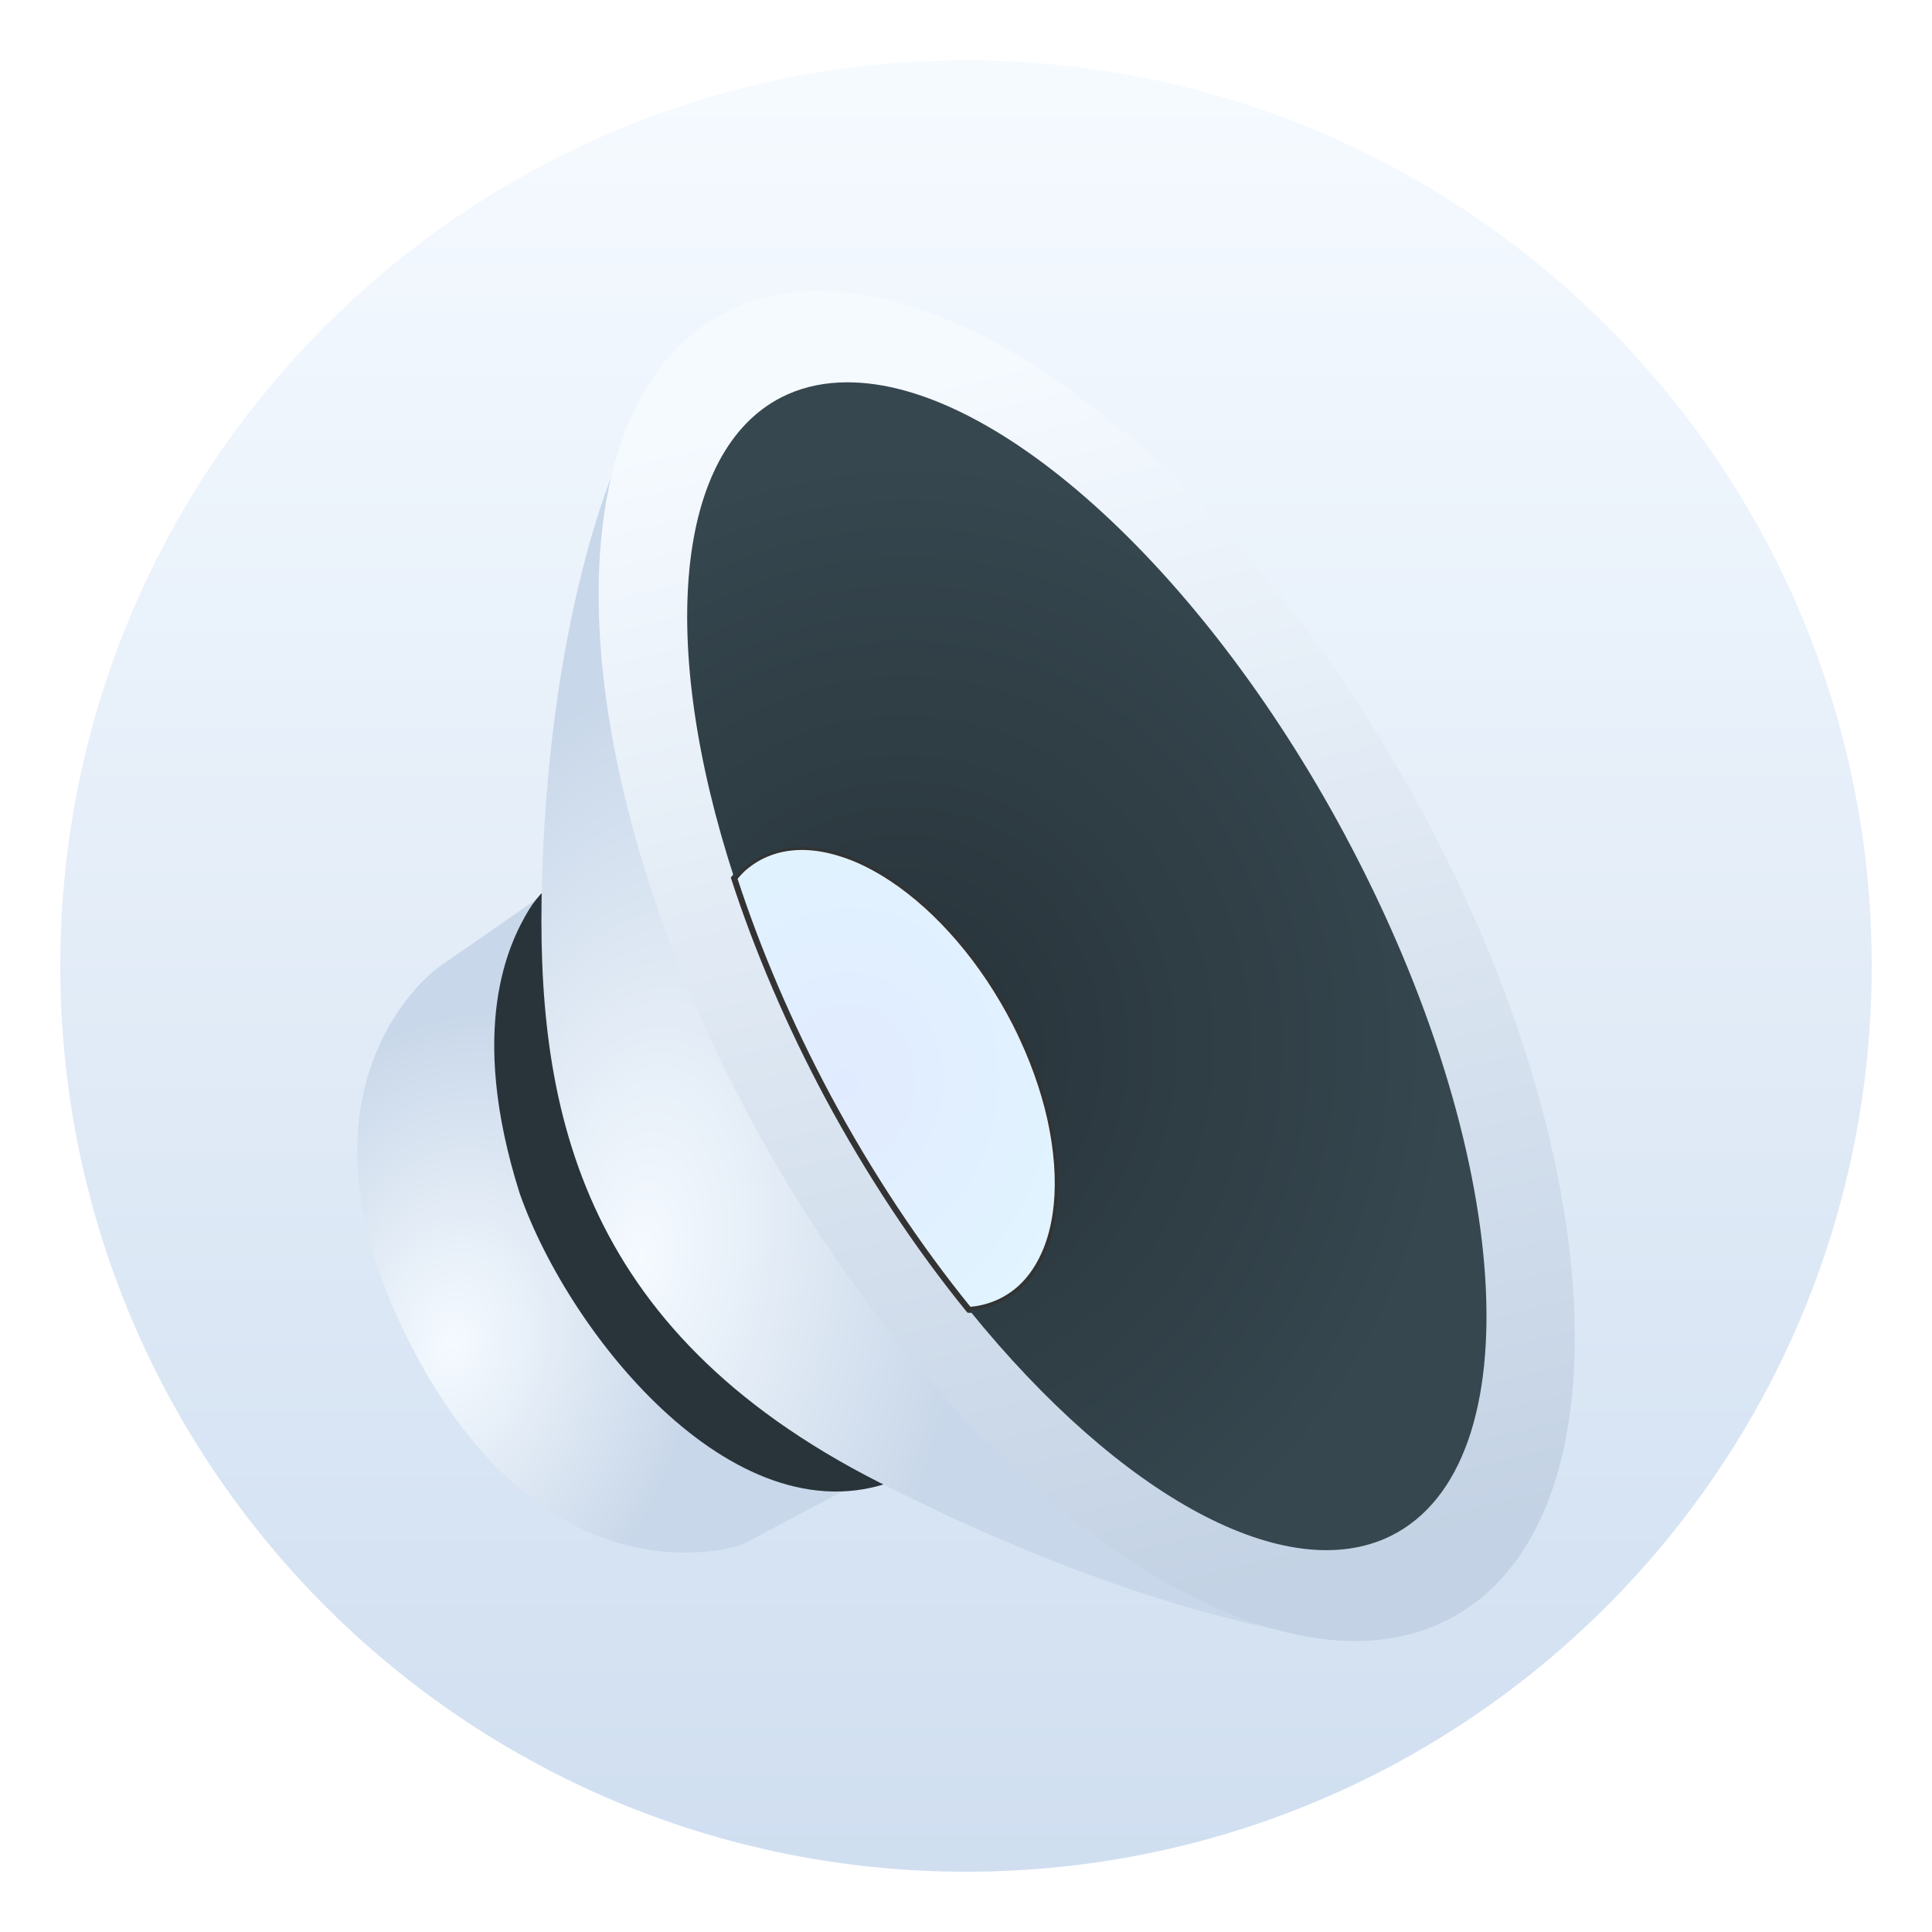
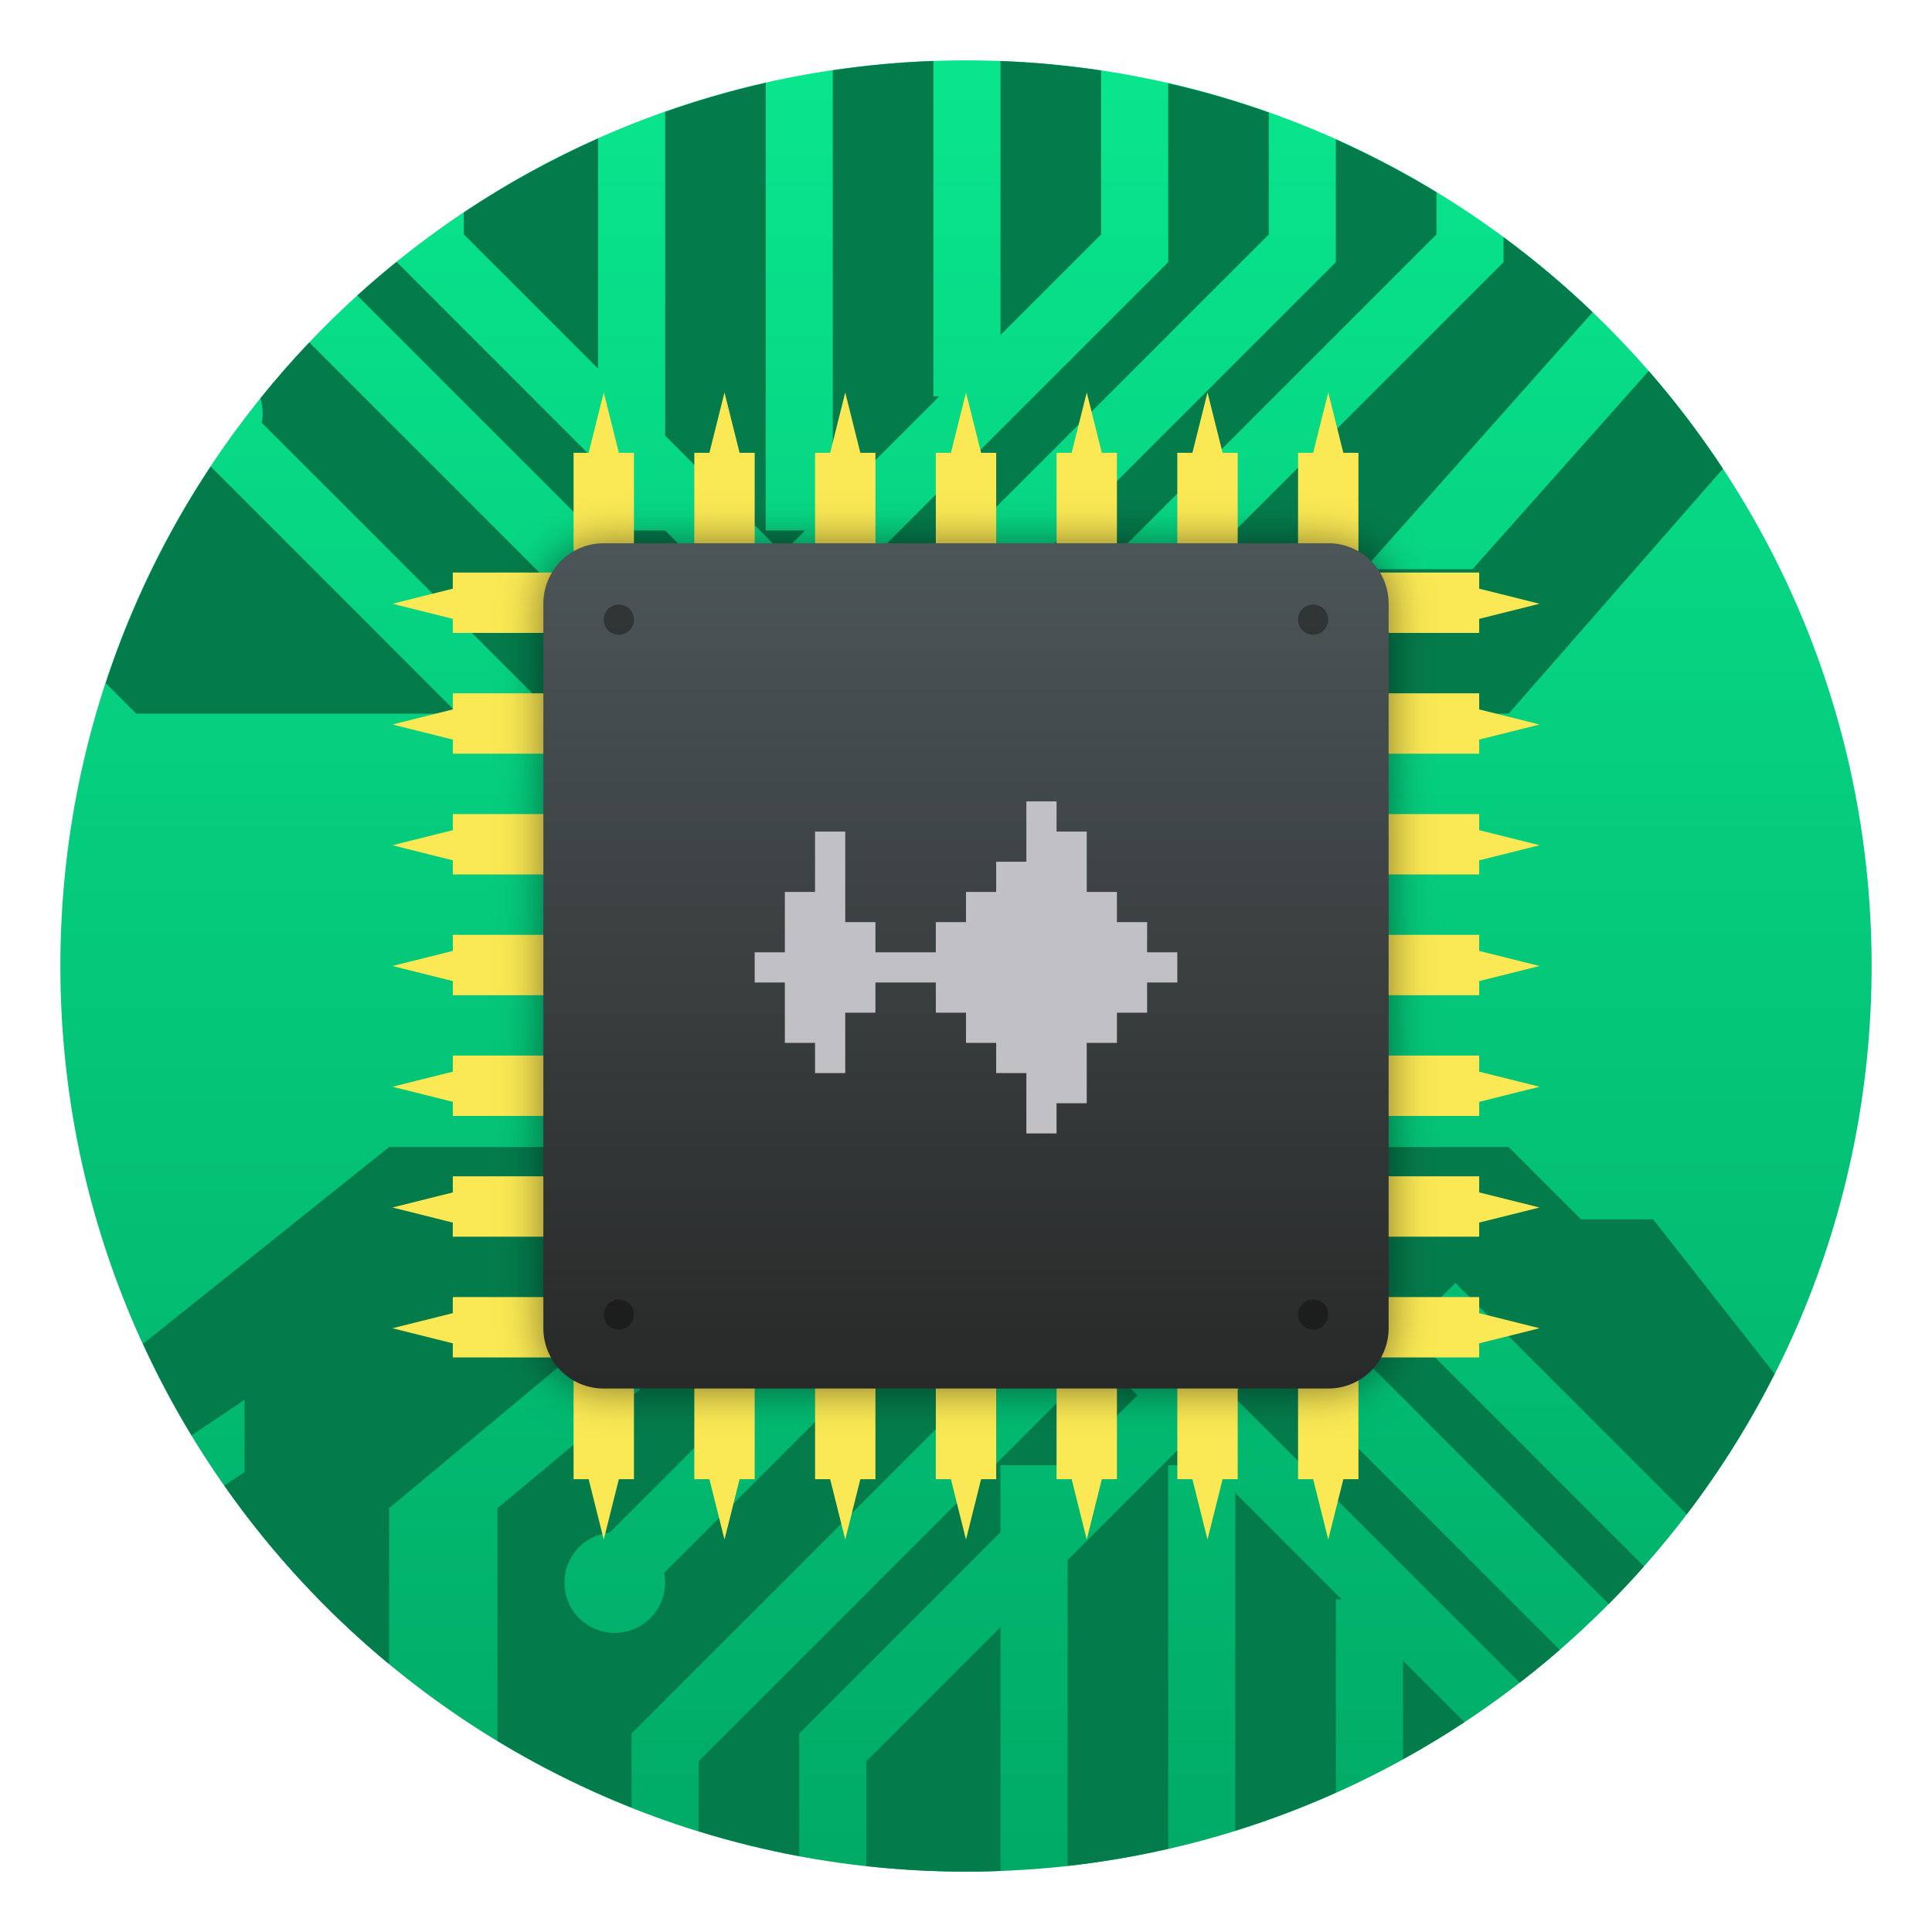
- <svg xmlns="http://www.w3.org/2000/svg" width="64" height="64" version="1.1" viewBox="0 0 16.933 16.933">
+ <svg xmlns="http://www.w3.org/2000/svg" width="64" height="64" version="1.1">
  <defs>
-     <linearGradient id="a-3-5" x1="32" x2="32" y1="2" y2="62" gradientTransform="matrix(.26459 0 0 .26459 .52032 1.0695)" gradientUnits="userSpaceOnUse">
-       <stop stop-color="#f5faff" offset="0" />
-       <stop stop-color="#cfdef0" offset="1" />
+     <filter id="f" x="-.06" y="-.06" width="1.12" height="1.12" color-interpolation-filters="sRGB">
+       <feGaussianBlur stdDeviation="0.185" />
+     </filter>
+     <linearGradient id="linearGradient1049" x1="8.467" x2="8.467" y1="284.83" y2="292.24" gradientTransform="matrix(3.7796,0,0,3.7796,375.1,-633.14)" gradientUnits="userSpaceOnUse">
+       <stop stop-color="#4c5557" offset="0" />
+       <stop stop-color="#282929" offset="1" />
    </linearGradient>
-     <radialGradient id="c" cx="403.36" cy="328" r="33.477" gradientTransform="matrix(.062993 .01393 -.018122 .086759 -15.049 -21.439)" gradientUnits="userSpaceOnUse">
-       <stop stop-color="#f5faff" offset="0" />
-       <stop stop-color="#c8d7e9" offset="1" />
-     </radialGradient>
-     <radialGradient id="b-56" cx="426.87" cy="312.58" r="50.458" gradientTransform="matrix(.056977 .0091686 -.015567 .10242 -13.386 -24.057)" gradientUnits="userSpaceOnUse">
-       <stop stop-color="#f5faff" offset="0" />
-       <stop stop-color="#c8d7e9" offset="1" />
-     </radialGradient>
-     <linearGradient id="f" x1="422.66" x2="567.48" y1="-296.76" y2="-251.7" gradientTransform="matrix(.07189 0 0 .070916 -22.169 15.108)" gradientUnits="userSpaceOnUse">
-       <stop stop-color="#f5faff" offset="0" />
-       <stop stop-color="#c3d2e4" offset="1" />
+     <linearGradient id="linearGradient921" x1="32.299" x2="32.299" y1="62.254" y2="2.503" gradientUnits="userSpaceOnUse">
+       <stop stop-color="#0a6" offset="0" />
+       <stop stop-color="#09e58d" offset="1" />
    </linearGradient>
-     <radialGradient id="d" cx="451.89" cy="300.02" r="20.151" gradientTransform="matrix(.1199 .019643 -.021326 .13781 -39.924 -39.871)" gradientUnits="userSpaceOnUse">
-       <stop stop-color="#e1ebff" offset="0" />
-       <stop stop-color="#e1f5ff" offset="1" />
-     </radialGradient>
-     <radialGradient id="e" cx="399.85" cy="191.95" r="49.762" gradientTransform="matrix(.095601 .021309 -.021612 .10265 -25.748 -18.142)" gradientUnits="userSpaceOnUse">
-       <stop stop-color="#273238" offset="0" />
-       <stop stop-color="#36474f" offset="1" />
-     </radialGradient>
  </defs>
-   <g transform="translate(-.45345 -.85436)">
-     <circle cx="8.92" cy="9.321" r="7.938" fill="url(#a-3-5)" image-rendering="optimizeSpeed" stroke-width=".265" style="paint-order:stroke markers fill" />
-     <g stroke-width=".777">
-       <path d="m5.464 8.521-1.174 0.816s-1.381 0.99-0.278 3.222c1.212 2.454 2.946 1.833 2.946 1.833l1.339-0.71z" fill="url(#c)" />
-       <path d="m5.502 8.48s-0.252 0.079-0.417 0.355c-0.165 0.276-0.54 1.019-0.076 2.481 0.444 1.262 1.93 3.09 3.337 2.495 0.144-0.138-2.843-5.331-2.843-5.331z" fill="#28343a" />
-       <path d="m5.935 4.775c-0.017-0.036-0.66 1.314-0.731 3.789-0.056 1.946 0.295 3.934 2.956 5.283 2.594 1.316 4.141 1.388 4.141 1.388z" fill="url(#b-56)" />
+   <circle cx="32" cy="32" r="30" fill="url(#linearGradient921)" stroke-linecap="round" stroke-width="2.074" />
+   <path d="m30.92 2.019a30 30 0 0 0-3.332 0.309v14.326l3.523-3.523h-0.191zm2.223 0.002v9.076l3.332-3.332v-5.43a30 30 0 0 0-3.332-0.314zm-7.777 0.721a30 30 0 0 0-3.332 0.963v10.727l3.889 3.889 0.744-0.748h-1.301zm13.332 0.016v5.928l-11.205 11.205 1.205 1.207 13.332-13.332v-4.039a30 30 0 0 0-3.332-0.969zm-18.887 1.83a30 30 0 0 0-4.445 2.447v0.73l4.445 4.445zm24.441 0.029v4.068l-14.928 14.928-0.627-0.629-0.627 0.629-2.148-2.15-2.152 2.15-0.627-0.629-0.627 0.629-12.27-12.27a30 30 0 0 0-1.619 1.85 1.667 1.667 0 0 1 0.074 0.492 1.667 1.667 0 0 1-0.031 0.318l9.637 9.637h31.67l7.096-8.111a30 30 0 0 0-2.457-3.24l-5.836 6.566h-3.588l7.566-8.514a30 30 0 0 0-2.951-2.484v0.828l-14.928 14.928-1.57-1.572 14.275-14.275v-1.398a30 30 0 0 0-3.332-1.75zm-31.105 4.049a30 30 0 0 0-1.312 1.123l11.309 11.309 1.207-1.207-2.316-2.318h-2.223v-2.219l-6.664-6.668zm-6.168 6.787a30 30 0 0 0-3.478 7.176l1.012 1.012h10.652zm5.91 22.545-8.15 6.519a30 30 0 0 0 1.605 3.029l1.758-1.174v2.393l-0.672 0.447a30 30 0 0 0 5.459 5.912v-5.162l7.178-5.982h3.588l-7.176 5.982v7.709a30 30 0 0 0 4.441 2.205v-2.451l14.928-14.928 0.627 0.627 0.629-0.627 2.148 2.15 2.15-2.15 0.627 0.627 0.629-0.627 10.633 10.635a30 30 0 0 0 1.168-1.244l-7.818-7.82 1.572-1.57 7.664 7.664a30 30 0 0 0 2.908-4.652l-4.023-5.119h-2.391l-2.394-2.393h-14.391l0.262 0.262-13.848 13.846a1.667 1.667 0 0 1 0.033 0.318 1.667 1.667 0 0 1-1.668 1.668 1.667 1.667 0 0 1-1.668-1.668 1.667 1.667 0 0 1 1.5-1.656l12.77-12.77zm23.586 7.016-13.332 13.332v2.316a30 30 0 0 0 3.332 0.824v-4.061l6.668-6.668v-2.219h2.223l2.314-2.318zm5.555 0-1.207 1.207 9.52 9.518a30 30 0 0 0 1.326-1.086zm-2.777 2.777-3.887 3.889v10.131a30 30 0 0 0 3.332-0.568v-12.705h1.301zm1.668 1.666v11.186a30 30 0 0 0 3.332-1.26v-6.402h0.191zm-7.777 4.443-4.445 4.445v3.471a30 30 0 0 0 3.303 0.184h0.145a30 30 0 0 0 0.998-0.023zm13.332 1.113v3.262a30 30 0 0 0 2.035-1.227z" fill="#047b4b" stroke-width="1.091" />
+   <path d="m20 13-0.5 2h-0.5v3.967h-4v0.533l-2 0.5 2 0.5v0.467h4v2h-4v0.533l-2 0.5 2 0.5v0.467h4v2h-4v0.533l-2 0.5 2 0.5v0.467h4v2h-4v0.533l-2 0.5 2 0.5v0.467h4v2h-4v0.533l-2 0.5 2 0.5v0.467h4v2h-4v0.533l-2 0.5 2 0.5v0.467h4v2h-4v0.533l-2 0.5 2 0.5v0.467h4v4.033h0.5l0.5 2 0.5-2h0.5v-4.033h2v4.033h0.5l0.5 2 0.5-2h0.5v-4.033h2v4.033h0.5l0.5 2 0.5-2h0.5v-4.033h2v4.033h0.5l0.5 2 0.5-2h0.5v-4.033h2v4.033h0.5l0.5 2 0.5-2h0.5v-4.033h2v4.033h0.5l0.5 2 0.5-2h0.5v-4.033h2v4.033h0.5l0.5 2 0.5-2h0.5v-4.033h4v-0.467l2-0.5-2-0.5v-0.533h-4v-2h4v-0.467l2-0.5-2-0.5v-0.533h-4v-2h4v-0.467l2-0.5-2-0.5v-0.533h-4v-2h4v-0.467l2-0.5-2-0.5v-0.533h-4v-2h4v-0.467l2-0.5-2-0.5v-0.533h-4v-2h4v-0.467l2-0.5-2-0.5v-0.533h-4v-2h4v-0.467l2-0.5-2-0.5v-0.533h-4v-3.967h-0.5l-0.5-2-0.5 2h-0.5v3.967h-2v-3.967h-0.5l-0.5-2-0.5 2h-0.5v3.967h-2v-3.967h-0.5l-0.5-2-0.5 2h-0.5v3.967h-2v-3.967h-0.5l-0.5-2-0.5 2h-0.5v3.967h-2v-3.967h-0.5l-0.5-2-0.5 2h-0.5v3.967h-2v-3.967h-0.5l-0.5-2-0.5 2h-0.5v3.967h-2v-3.967h-0.5zm1 7.967h2v2h-2zm4 0h2v2h-2zm4 0h2v2h-2zm4 0h2v2h-2zm4 0h2v2h-2zm4 0h2v2h-2zm-20 4h2v2h-2zm4 0h2v2h-2zm4 0h2v2h-2zm4 0h2v2h-2zm4 0h2v2h-2zm4 0h2v2h-2zm-20 4h2v2h-2zm4 0h2v2h-2zm4 0h2v2h-2zm4 0h2v2h-2zm4 0h2v2h-2zm4 0h2v2h-2zm-20 4h2v2h-2zm4 0h2v2h-2zm4 0h2v2h-2zm4 0h2v2h-2zm4 0h2v2h-2zm4 0h2v2h-2zm-20 4h2v2h-2zm4 0h2v2h-2zm4 0h2v2h-2zm4 0h2v2h-2zm4 0h2v2h-2zm4 0h2v2h-2zm-20 4h2v2h-2zm4 0h2v2h-2zm4 0h2v2h-2zm4 0h2v2h-2zm4 0h2v2h-2zm4 0h2v2h-2z" fill="#fae854" />
+   <g transform="translate(-7.3604 .046387)">
+     <g transform="translate(-367.74 -425.45)" fill-rule="evenodd">
+       <path transform="matrix(3.7796,0,0,3.7796,375.1,-633.14)" d="m5.292 284.83h6.35c0.293 0 0.529 0.236 0.529 0.529v6.35c0 0.293-0.236 0.529-0.529 0.529h-6.35c-0.293 0-0.529-0.236-0.529-0.529v-6.35c0-0.293 0.236-0.529 0.529-0.529z" filter="url(#f)" opacity=".5" />
+       <g stroke-width="3.78">
+         <path d="m395.1 443.4h24c1.108 0 2 0.892 2 2v24c0 1.108-0.892 2-2 2h-24c-1.108 0-2-0.892-2-2v-24c0-1.108 0.892-2 2-2z" fill="url(#linearGradient1049)" />
+         <path d="m396.1 445.93a0.5 0.5 0 0 1-0.5 0.5 0.5 0.5 0 0 1-0.5-0.5 0.5 0.5 0 0 1 0.5-0.5 0.5 0.5 0 0 1 0.5 0.5" opacity=".35" style="paint-order:stroke fill markers" />
+         <path d="m419.1 445.93a0.5 0.5 0 0 1-0.5 0.5 0.5 0.5 0 0 1-0.5-0.5 0.5 0.5 0 0 1 0.5-0.5 0.5 0.5 0 0 1 0.5 0.5" opacity=".35" style="paint-order:stroke fill markers" />
+         <path d="m396.1 468.95a0.5 0.5 0 0 1-0.5 0.5 0.5 0.5 0 0 1-0.5-0.5 0.5 0.5 0 0 1 0.5-0.5 0.5 0.5 0 0 1 0.5 0.5" opacity=".35" style="paint-order:stroke fill markers" />
+         <path d="m419.1 468.95a0.5 0.5 0 0 1-0.5 0.5 0.5 0.5 0 0 1-0.5-0.5 0.5 0.5 0 0 1 0.5-0.5 0.5 0.5 0 0 1 0.5 0.5" opacity=".35" style="paint-order:stroke fill markers" />
+       </g>
    </g>
-     <g fill-rule="evenodd">
-       <ellipse transform="matrix(.49976 .86617 -.85339 .52128 0 0)" cx="13.159" cy="-3.986" rx="6.547" ry="3.229" fill="url(#f)" stroke-width=".777" />
-       <path d="m8.946 12.334a2.216 1.264 60.752 0 0 0.029-0.001 2.216 1.264 60.752 0 0 0.128-0.025 2.216 1.264 60.752 0 0 0.085-0.03 2.216 1.264 60.752 0 0 0.112-0.059 2.216 1.264 60.752 0 0 0.101-0.078 2.216 1.264 60.752 0 0 0.088-0.096 2.216 1.264 60.752 0 0 0.075-0.114 2.216 1.264 60.752 0 0 0.062-0.13 2.216 1.264 60.752 0 0 0.047-0.145 2.216 1.264 60.752 0 0 0.032-0.158 2.216 1.264 60.752 0 0 0.017-0.17 2.216 1.264 60.752 0 0 0.001-0.18 2.216 1.264 60.752 0 0-0.014-0.189 2.216 1.264 60.752 0 0-0.029-0.195 2.216 1.264 60.752 0 0-0.044-0.2 2.216 1.264 60.752 0 0-0.059-0.202 2.216 1.264 60.752 0 0-0.073-0.203 2.216 1.264 60.752 0 0-0.086-0.201 2.216 1.264 60.752 0 0-0.068-0.141 2.216 1.264 60.752 0 0-0.107-0.194 2.216 1.264 60.752 0 0-0.117-0.187 2.216 1.264 60.752 0 0-0.127-0.179 2.216 1.264 60.752 0 0-0.135-0.168 2.216 1.264 60.752 0 0-0.142-0.156 2.216 1.264 60.752 0 0-0.147-0.142 2.216 1.264 60.752 0 0-0.151-0.127 2.216 1.264 60.752 0 0-0.154-0.111 2.216 1.264 60.752 0 0-0.154-0.093 2.216 1.264 60.752 0 0-0.154-0.075 2.216 1.264 60.752 0 0-0.152-0.055 2.216 1.264 60.752 0 0-0.148-0.036 2.216 1.264 60.752 0 0-0.143-0.016 2.216 1.264 60.752 0 0-0.136 0.005 2.216 1.264 60.752 0 0-0.128 0.025 2.216 1.264 60.752 0 0-0.085 0.03 2.216 1.264 60.752 0 0-0.112 0.059 2.216 1.264 60.752 0 0-0.101 0.078 2.216 1.264 60.752 0 0-0.069 0.076 5.66 2.538 61.483 0 0 0.821 1.914 5.66 2.538 61.483 0 0 1.236 1.868z" fill="url(#d)" stroke="#333" stroke-width=".053" />
-       <path d="m7.806 4.207a5.66 2.538 61.483 0 0-0.503 0.129 5.66 2.538 61.483 0 0-0.413 4.217 2.216 1.264 60.752 0 1 0.069-0.076 2.216 1.264 60.752 0 1 0.101-0.078 2.216 1.264 60.752 0 1 0.112-0.059 2.216 1.264 60.752 0 1 0.085-0.03 2.216 1.264 60.752 0 1 0.128-0.025 2.216 1.264 60.752 0 1 0.136-0.005 2.216 1.264 60.752 0 1 0.143 0.016 2.216 1.264 60.752 0 1 0.148 0.036 2.216 1.264 60.752 0 1 0.152 0.055 2.216 1.264 60.752 0 1 0.154 0.075 2.216 1.264 60.752 0 1 0.154 0.093 2.216 1.264 60.752 0 1 0.154 0.111 2.216 1.264 60.752 0 1 0.151 0.127 2.216 1.264 60.752 0 1 0.147 0.142 2.216 1.264 60.752 0 1 0.142 0.156 2.216 1.264 60.752 0 1 0.135 0.168 2.216 1.264 60.752 0 1 0.127 0.179 2.216 1.264 60.752 0 1 0.117 0.187 2.216 1.264 60.752 0 1 0.107 0.194 2.216 1.264 60.752 0 1 0.068 0.141 2.216 1.264 60.752 0 1 0.086 0.201 2.216 1.264 60.752 0 1 0.073 0.203 2.216 1.264 60.752 0 1 0.059 0.202 2.216 1.264 60.752 0 1 0.044 0.2 2.216 1.264 60.752 0 1 0.029 0.195 2.216 1.264 60.752 0 1 0.014 0.189 2.216 1.264 60.752 0 1-0.001 0.18 2.216 1.264 60.752 0 1-0.017 0.17 2.216 1.264 60.752 0 1-0.032 0.158 2.216 1.264 60.752 0 1-0.047 0.145 2.216 1.264 60.752 0 1-0.062 0.13 2.216 1.264 60.752 0 1-0.075 0.114 2.216 1.264 60.752 0 1-0.088 0.096 2.216 1.264 60.752 0 1-0.101 0.078 2.216 1.264 60.752 0 1-0.112 0.059 2.216 1.264 60.752 0 1-0.085 0.03 2.216 1.264 60.752 0 1-0.128 0.025 2.216 1.264 60.752 0 1-0.029 0.001 5.66 2.538 61.483 0 0 3.699 1.978 5.66 2.538 61.483 0 0-0.396-6.123l-0.012-0.023a5.66 2.538 61.483 0 0-4.431-3.961z" fill="url(#e)" stroke-width=".777" />
-     </g>
+     <path d="m34.36 27.5v2h-1v2h-1v1h1v2h1v1h1v-2h1v-1h2v1h1v1h1v1h1v2h1v-1h1v-2h1v-1h1v-1h1v-1h-1v-1h-1v-1h-1v-2h-1v-1h-1v2h-1v1h-1v1h-1v1h-2v-1h-1v-3z" fill="#c1c1c5" stroke-linecap="round" stroke-width="2" />
  </g>
</svg>
